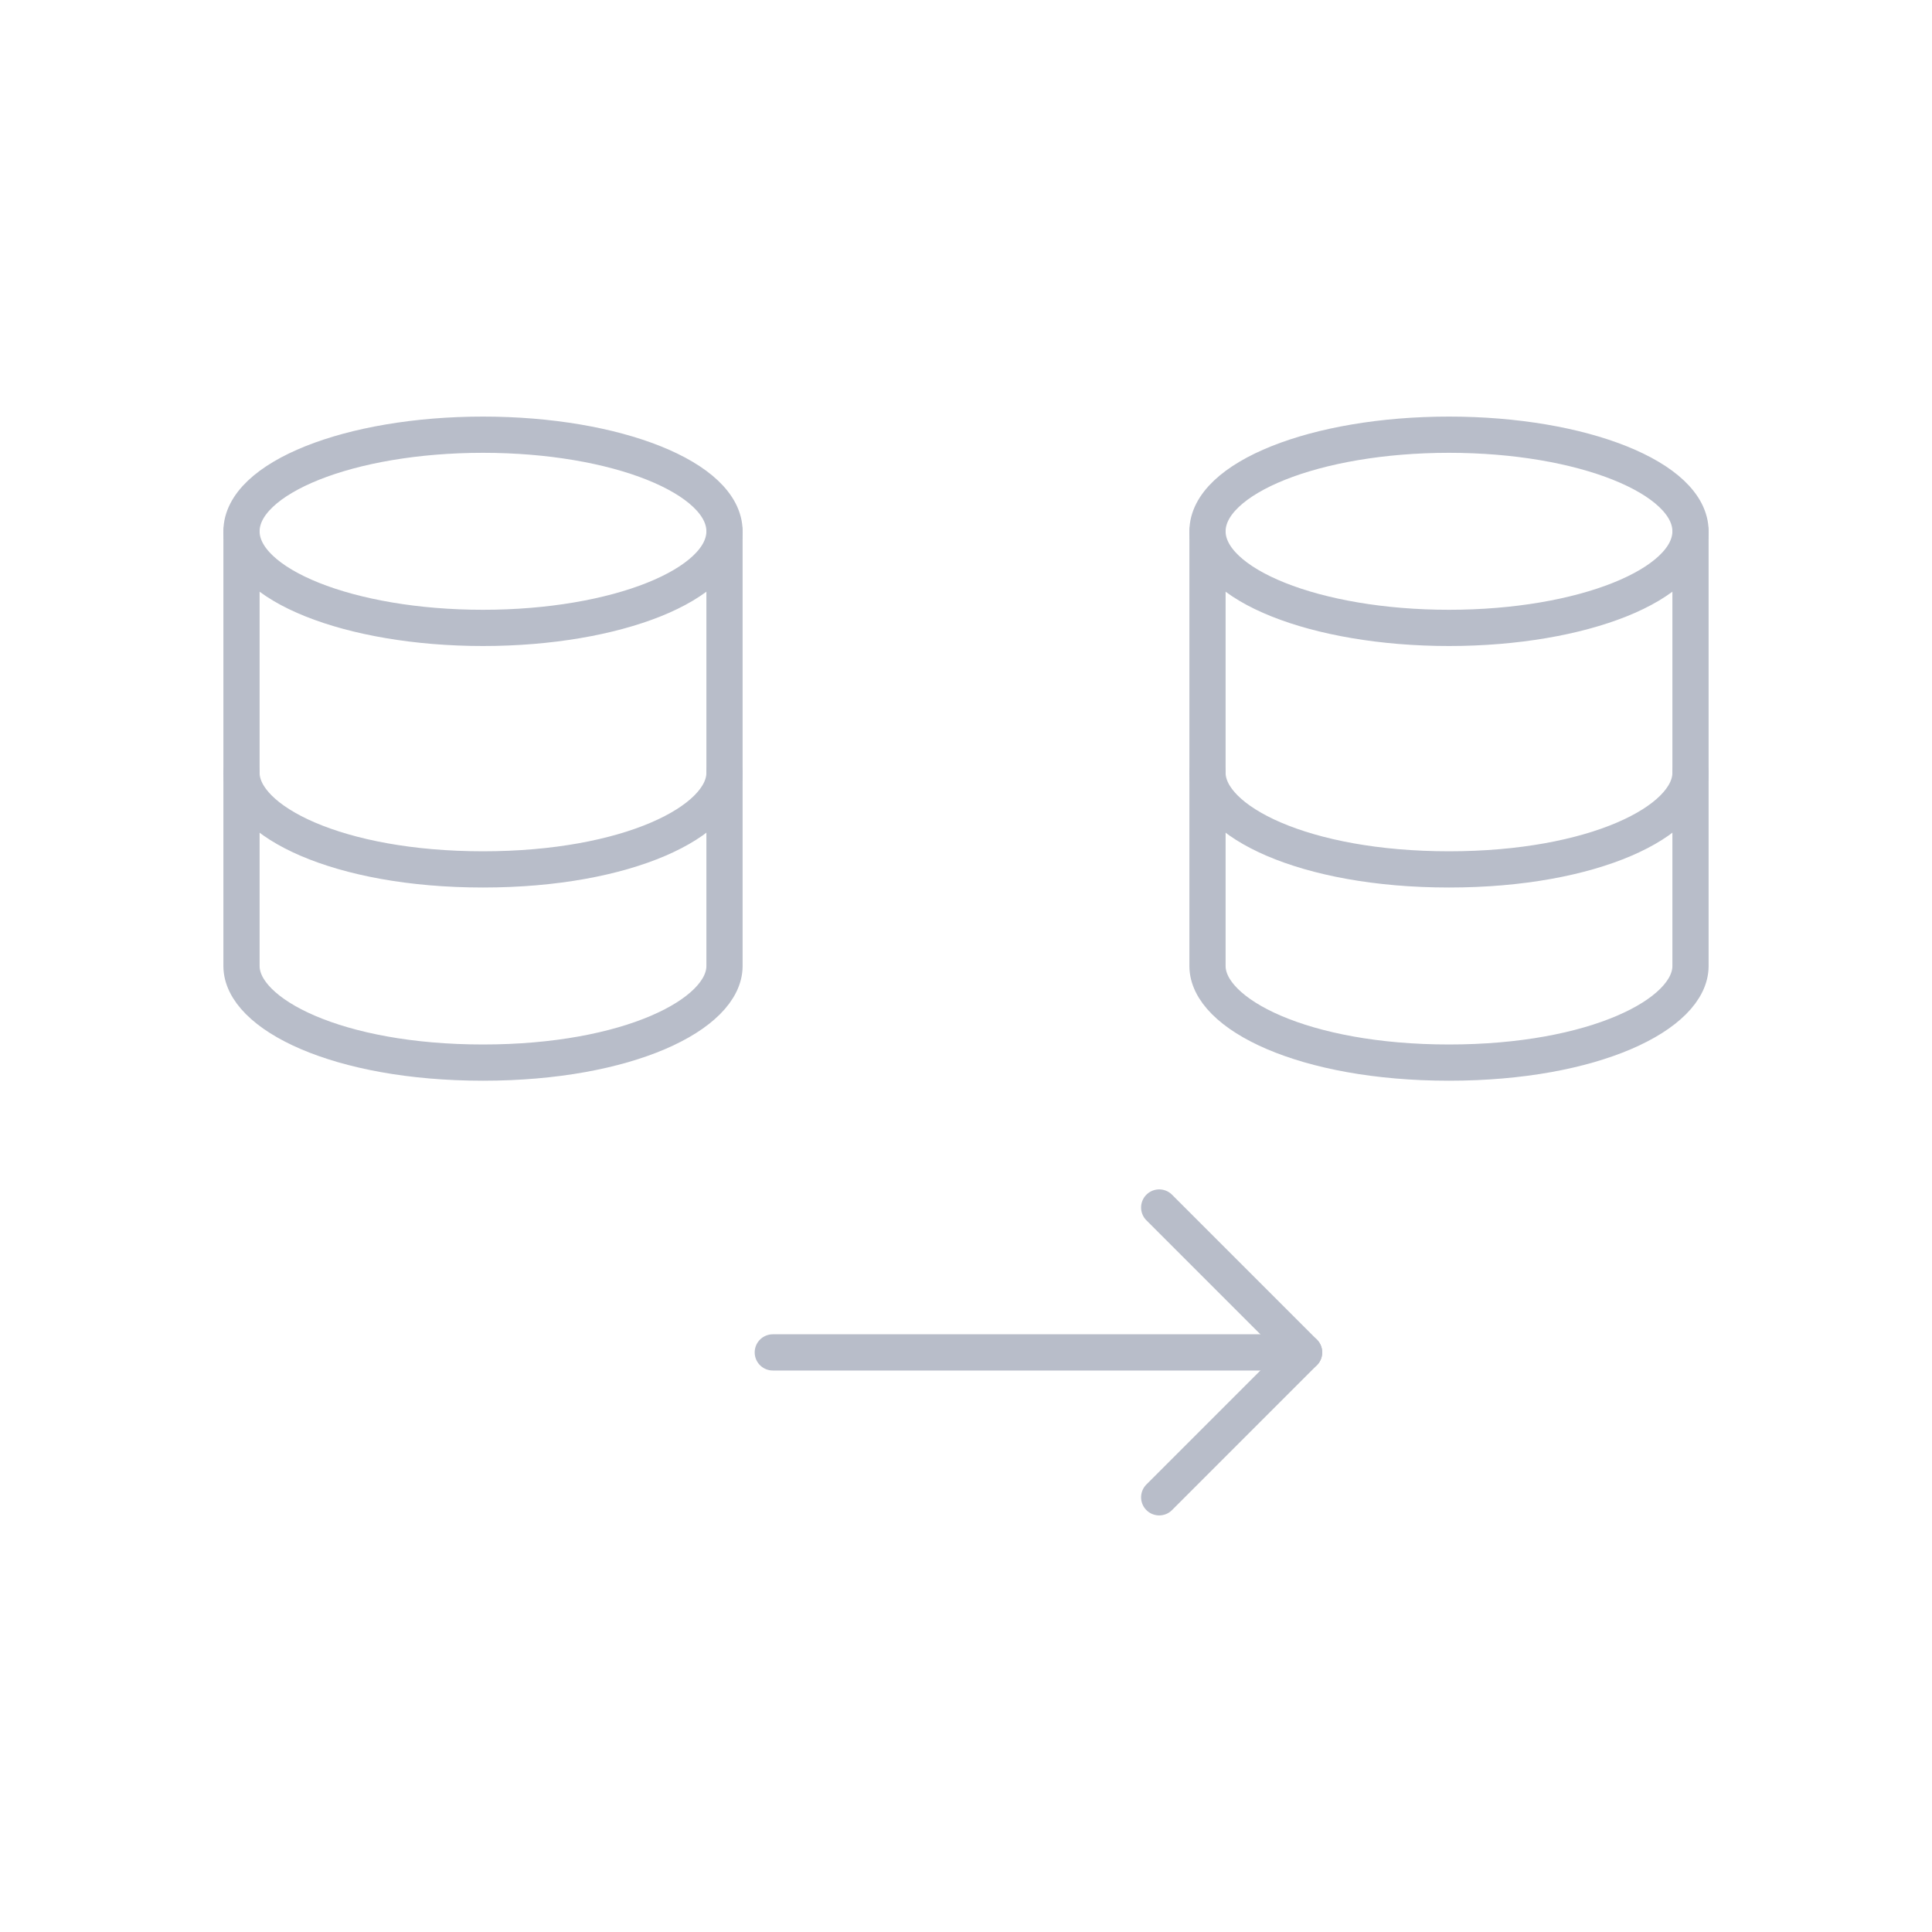
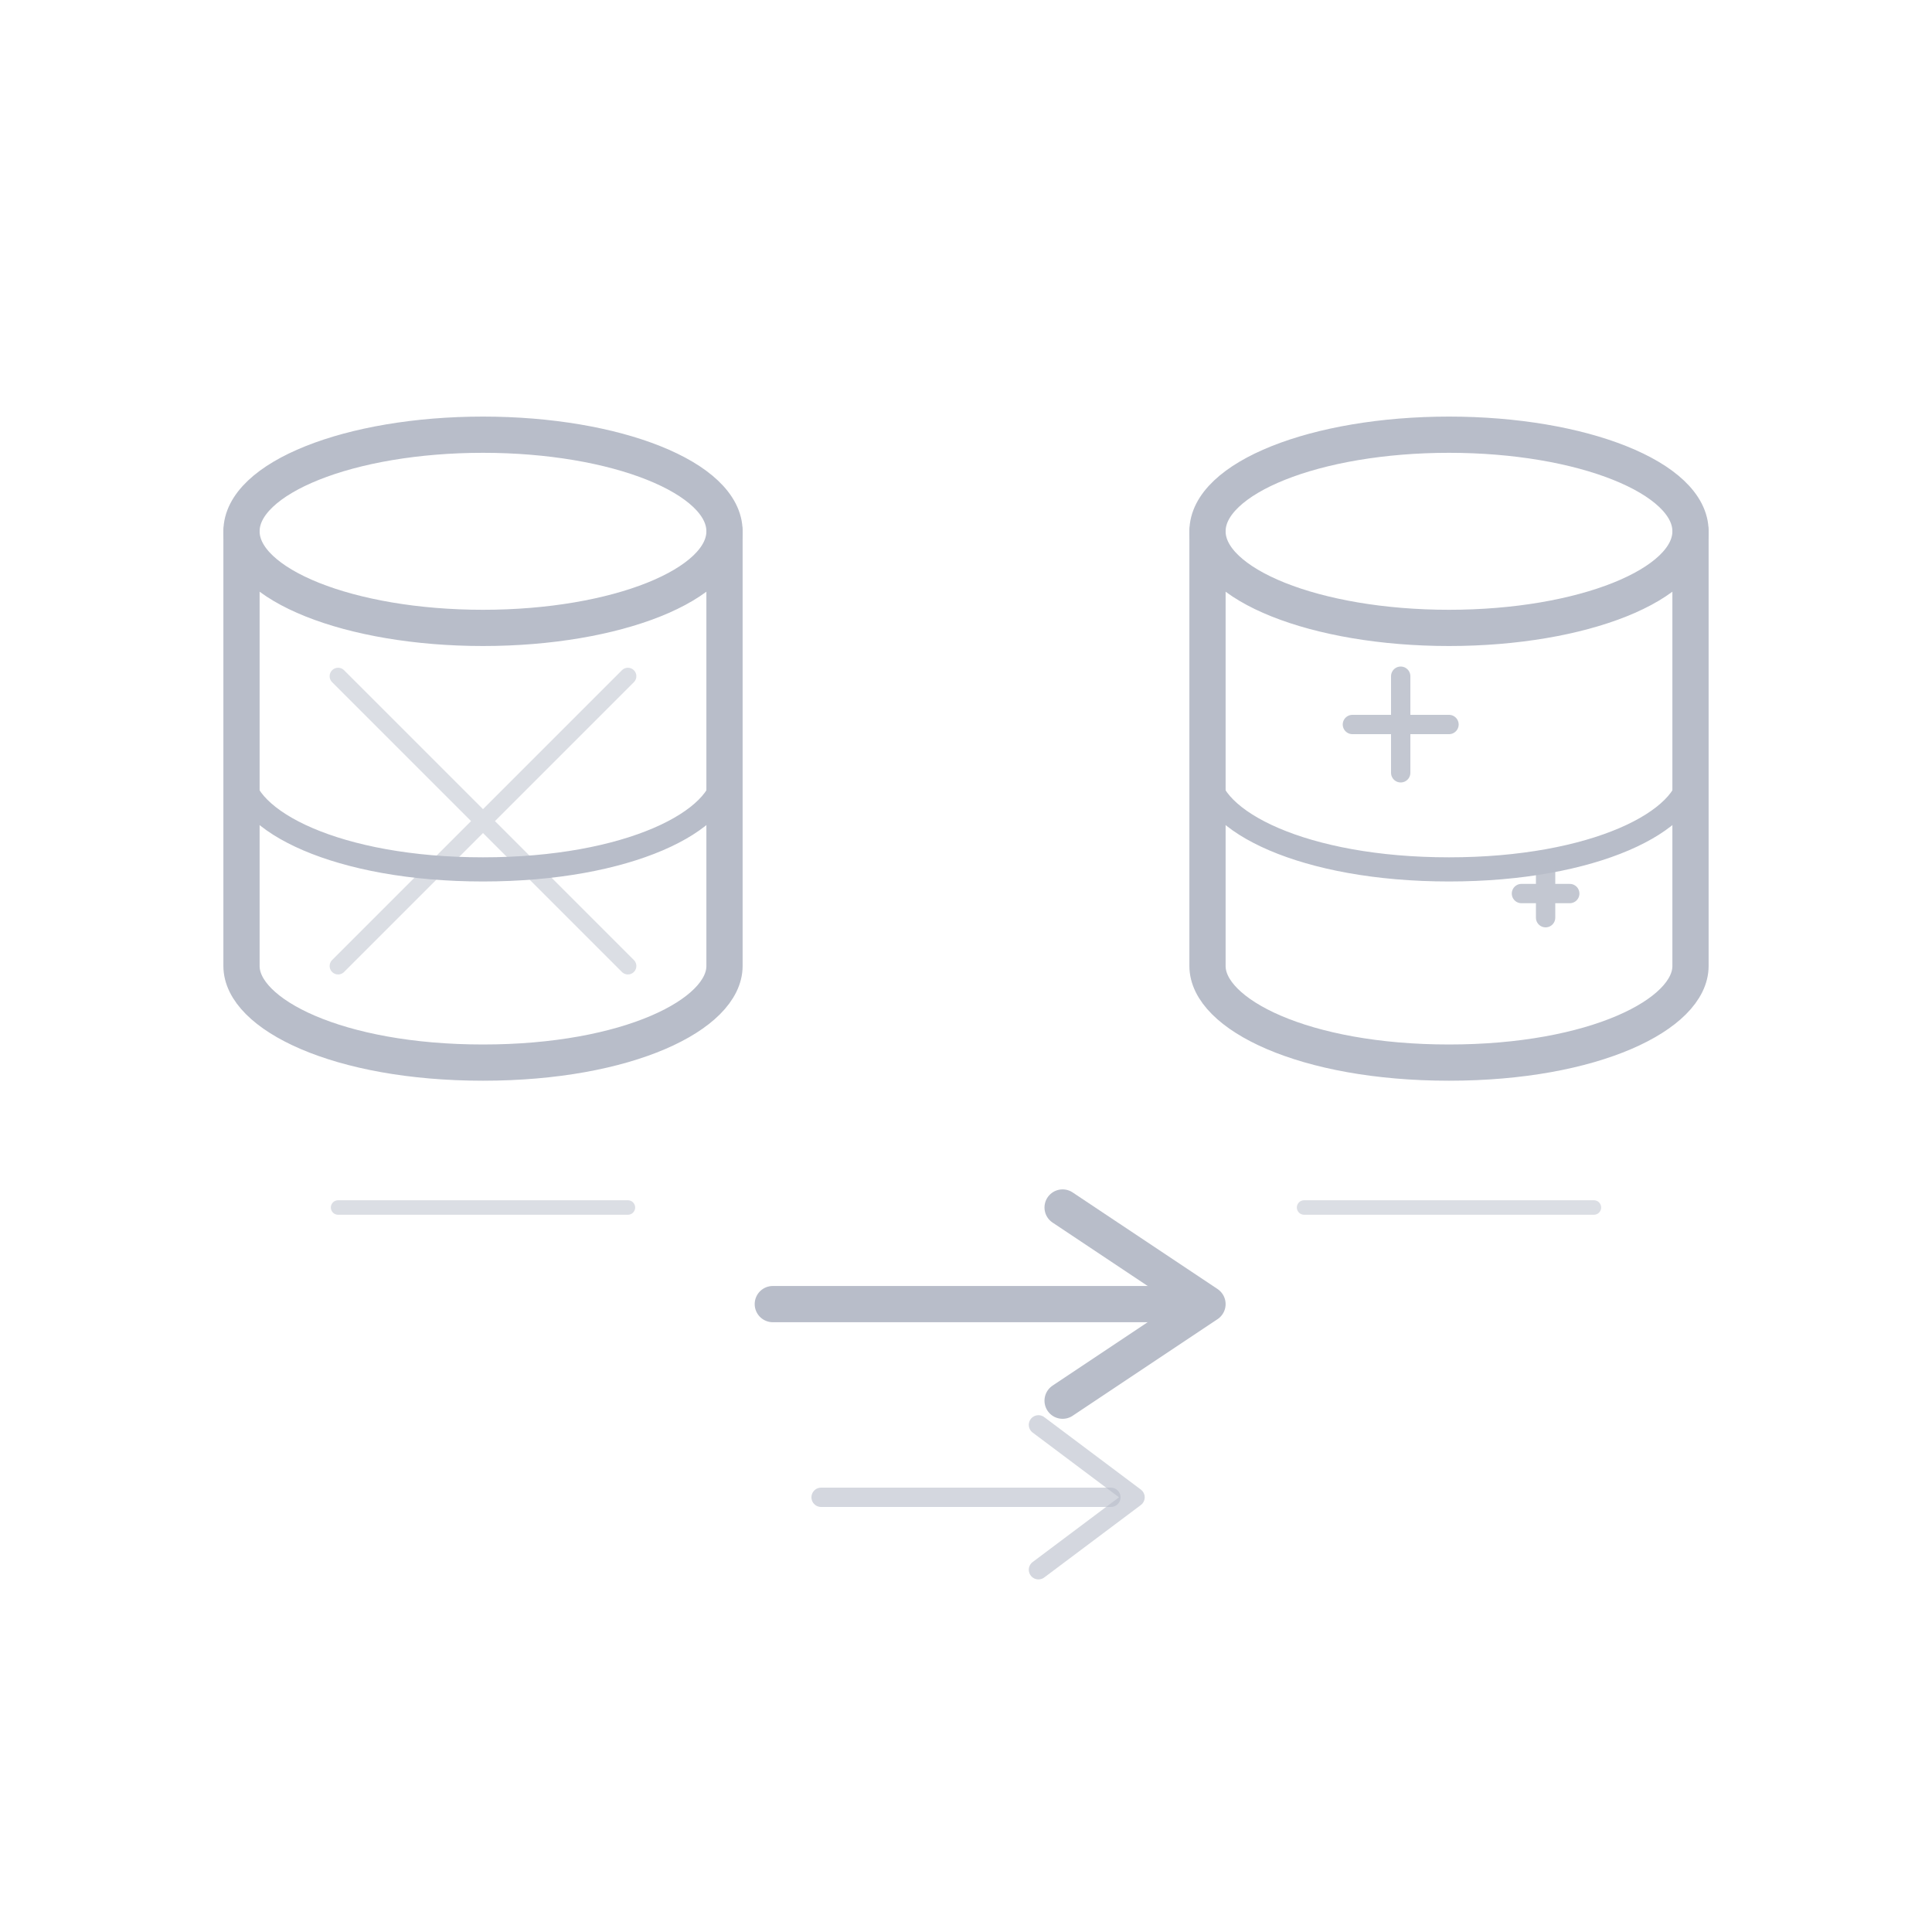
- <svg xmlns="http://www.w3.org/2000/svg" viewBox="0 0 80 80" fill="none" stroke="#B8BDC9" stroke-width="1.5" stroke-linecap="round" stroke-linejoin="round" role="img" aria-label="Migrazione S/4HANA">
-   <ellipse cx="20" cy="22" rx="10" ry="4" />
-   <path d="M10 22v18c0 2 4 4 10 4s10-2 10-4V22" />
-   <path d="M10 32c0 2 4 4 10 4s10-2 10-4" />
-   <ellipse cx="60" cy="22" rx="10" ry="4" />
-   <path d="M50 22v18c0 2 4 4 10 4s10-2 10-4V22" />
-   <path d="M50 32c0 2 4 4 10 4s10-2 10-4" />
-   <line x1="32" y1="56" x2="54" y2="56" />
-   <polyline points="48,50 54,56 48,62" />
+ <svg xmlns="http://www.w3.org/2000/svg" viewBox="0 0 80 80" fill="none" stroke="#B8BDC9" stroke-linecap="round" stroke-linejoin="round" role="img" aria-label="Migrazione S/4HANA">
+   <ellipse cx="20" cy="22" rx="10" ry="4" stroke-width="1.5" />
+   <path d="M10 22v18c0 2 4 4 10 4s10-2 10-4V22" stroke-width="1.5" />
+   <path d="M10 32c0 2 4 4 10 4s10-2 10-4" stroke-width="1" />
+   <ellipse cx="60" cy="22" rx="10" ry="4" stroke-width="1.5" />
+   <path d="M50 22v18c0 2 4 4 10 4s10-2 10-4V22" stroke-width="1.5" />
+   <path d="M50 32c0 2 4 4 10 4s10-2 10-4" stroke-width="1" />
+   <g stroke-width="0.7" opacity="0.5">
+     <line x1="14" y1="28" x2="26" y2="40" />
+     <line x1="26" y1="28" x2="14" y2="40" />
+   </g>
+   <g stroke-width="0.8" opacity="0.85">
+     <path d="M58 28 L 58 32 M 56 30 L 60 30" />
+     <path d="M64 36 L 64 38 M 63 37 L 65 37" />
+   </g>
+   <line x1="32" y1="54" x2="48" y2="54" stroke-width="1.5" />
+   <polyline points="44,50 50,54 44,58" stroke-width="1.5" />
+   <line x1="34" y1="62" x2="46" y2="62" stroke-width="0.8" opacity="0.6" />
+   <polyline points="43,59 47,62 43,65" stroke-width="0.8" opacity="0.6" />
+   <g stroke-width="0.6" opacity="0.5">
+     <line x1="14" y1="50" x2="26" y2="50" />
+     <line x1="54" y1="50" x2="66" y2="50" />
+   </g>
</svg>
